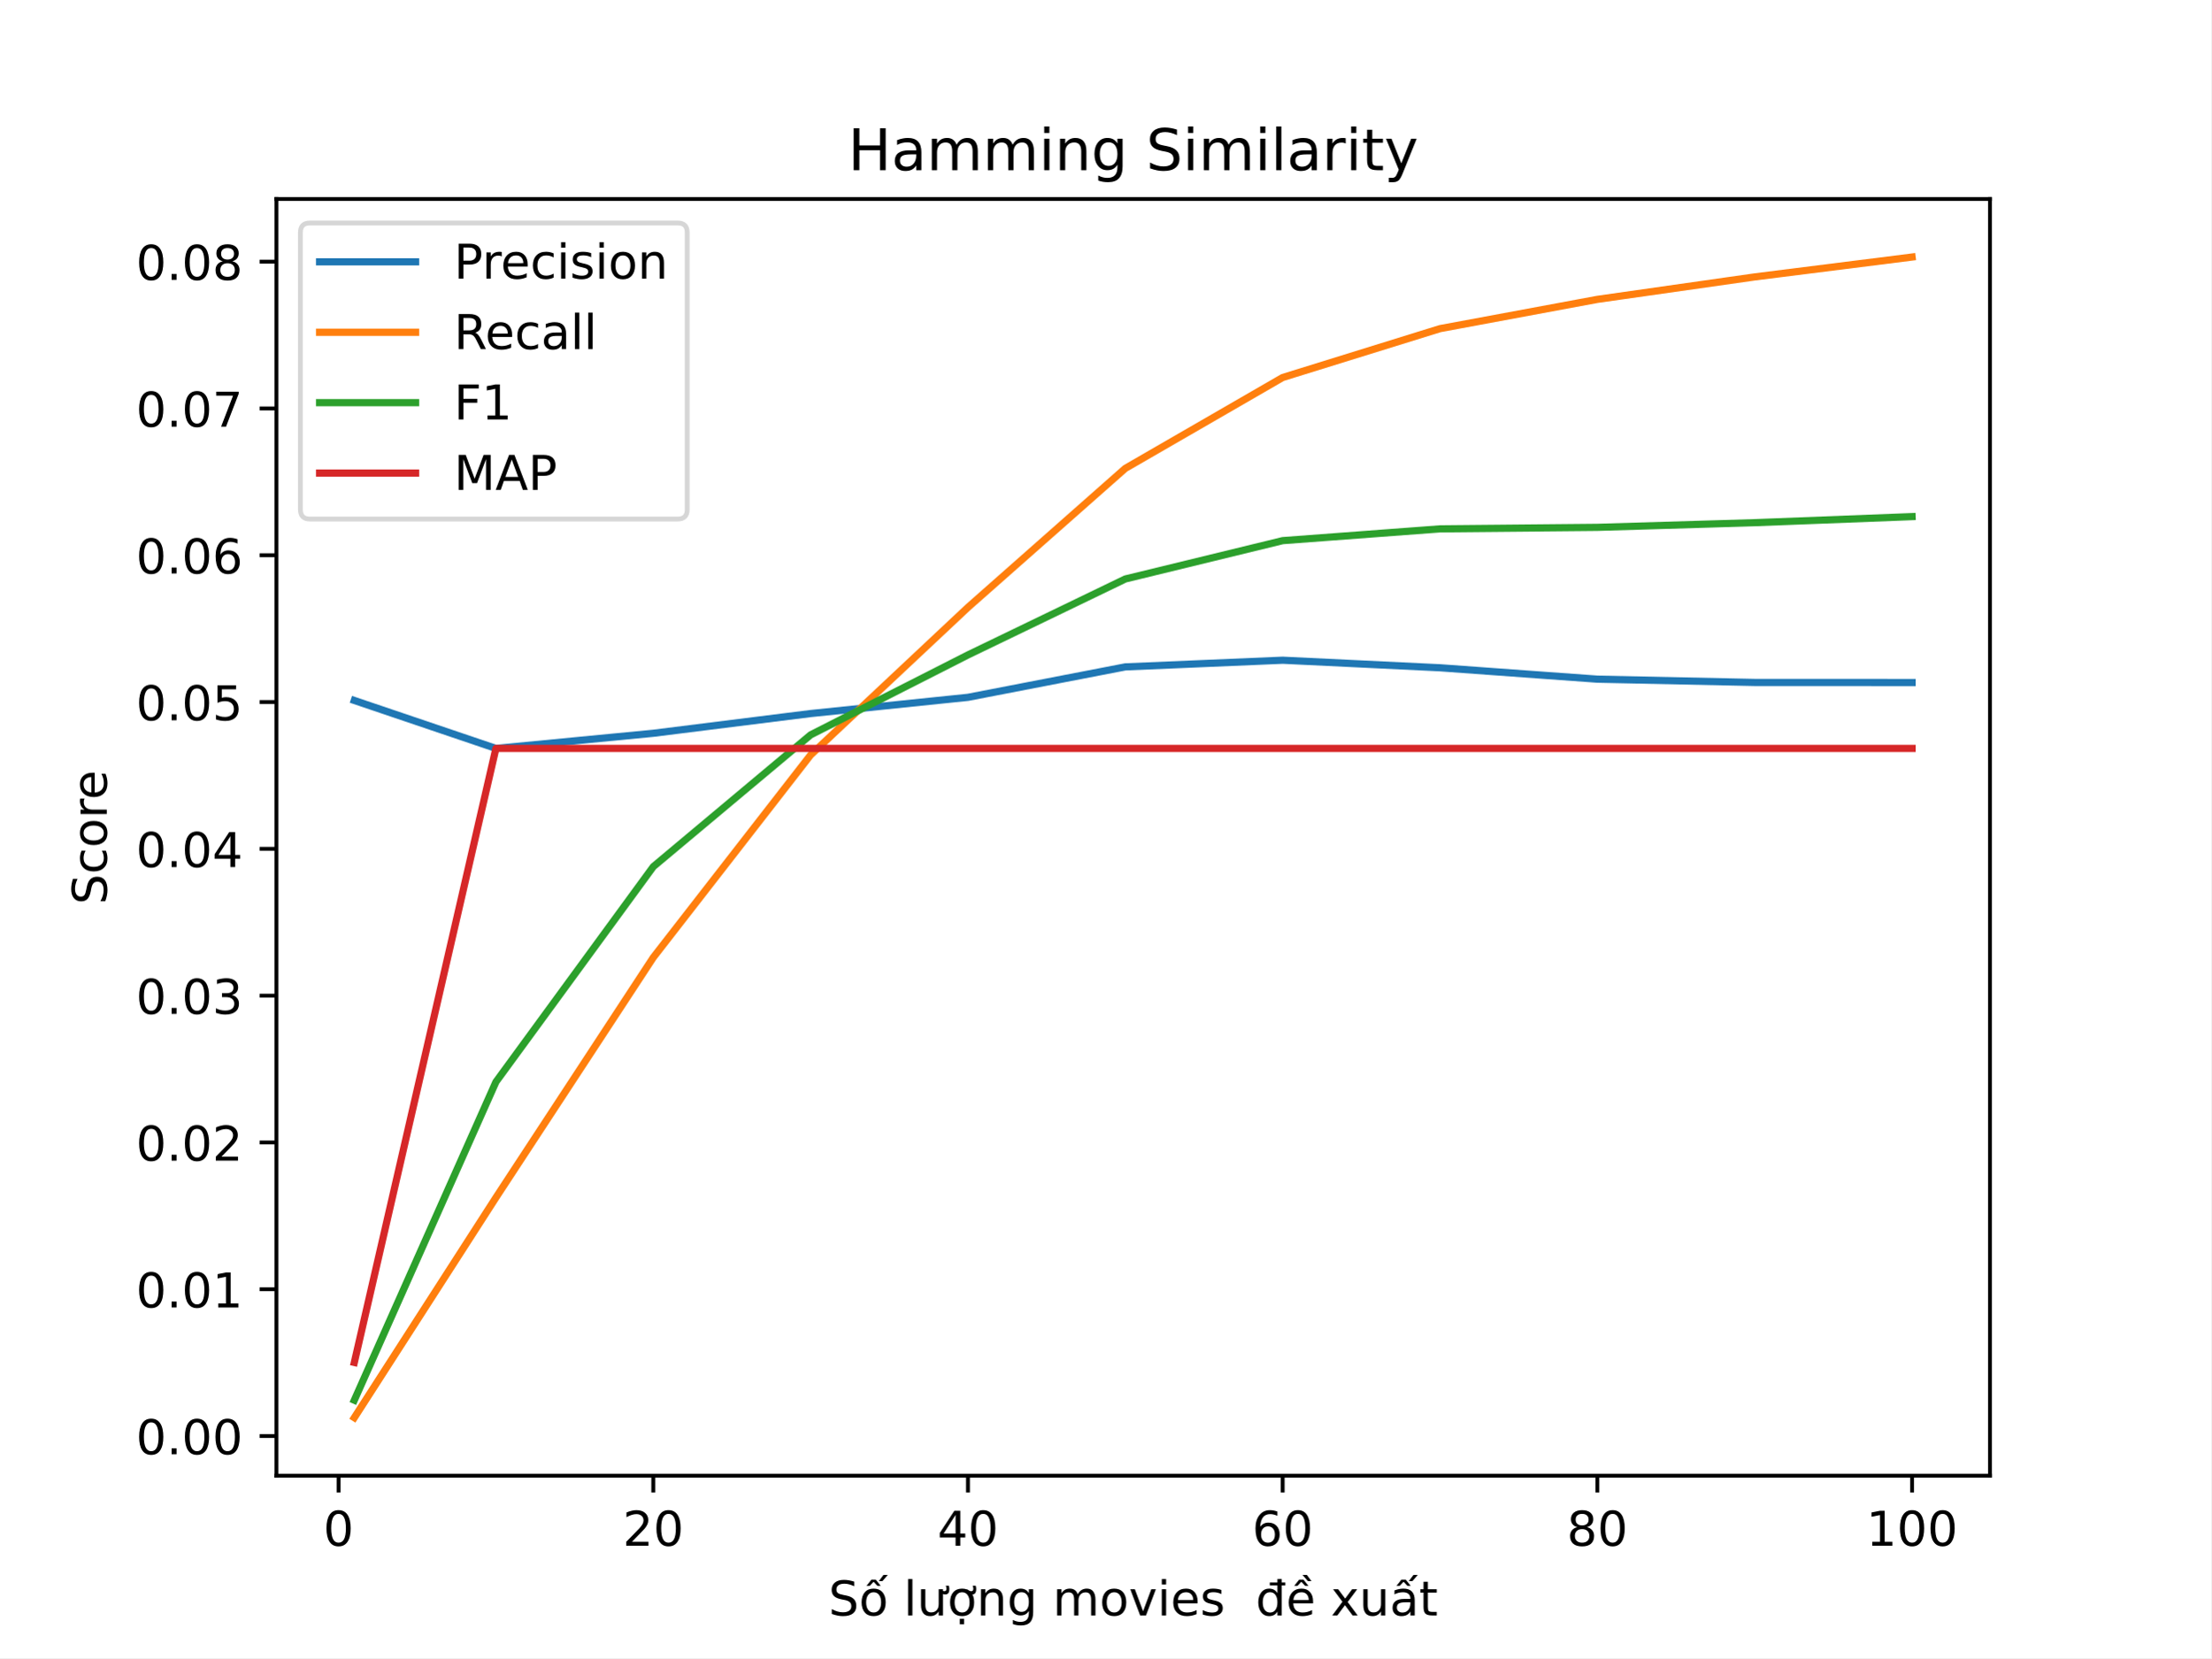
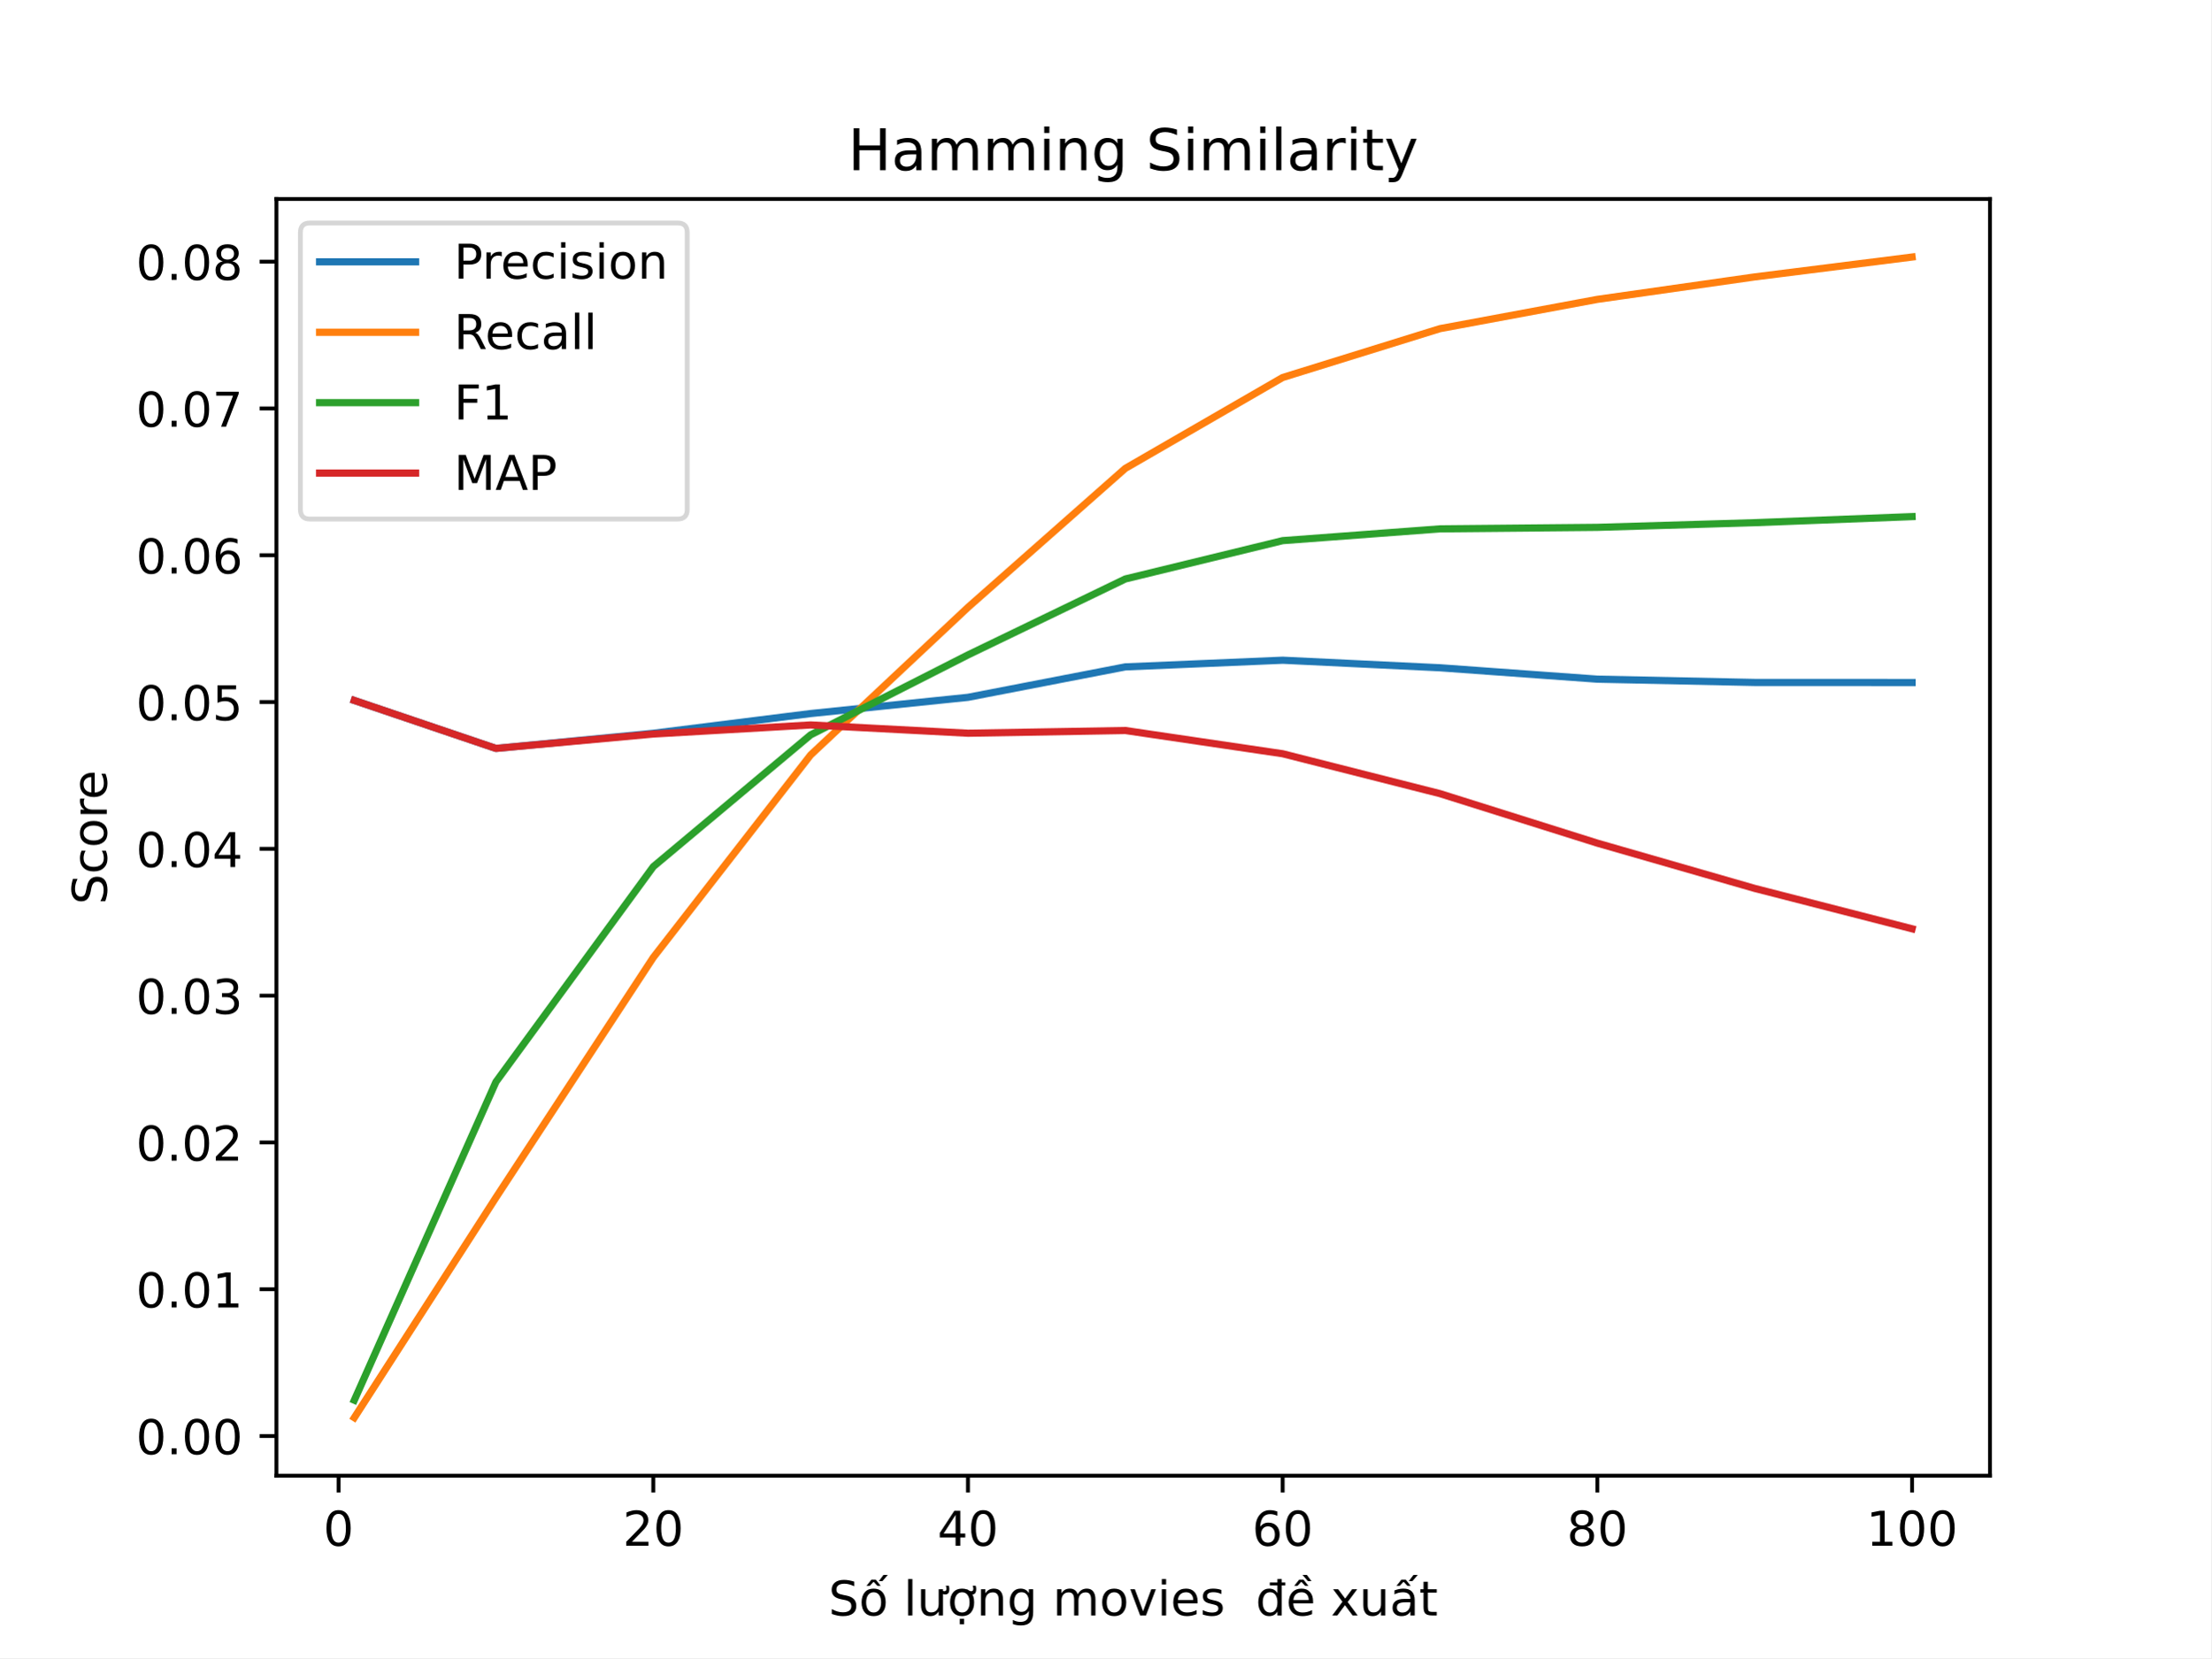
<svg xmlns="http://www.w3.org/2000/svg" xmlns:xlink="http://www.w3.org/1999/xlink" width="460.8pt" height="345.6pt" viewBox="0 0 460.8 345.6" version="1.1">
  <defs>
    <style type="text/css">*{stroke-linejoin: round; stroke-linecap: butt}</style>
  </defs>
  <g id="figure_1">
    <g id="patch_1">
      <path d="M 0 345.6  L 460.8 345.6  L 460.8 0  L 0 0  z " style="fill: #ffffff" />
    </g>
    <g id="axes_1">
      <g id="patch_2">
        <path d="M 57.6 307.584  L 414.72 307.584  L 414.72 41.472  L 57.6 41.472  z " style="fill: #ffffff" />
      </g>
      <g id="matplotlib.axis_1">
        <g id="xtick_1">
          <g id="line2d_1">
            <defs>
-               <path id="m5a76a2bab0" d="M 0 0  L 0 3.5  " style="stroke: #000000; stroke-width: 0.8" />
-             </defs>
-             <g>
-               <use xlink:href="#m5a76a2bab0" x="70.553" y="307.584" style="stroke: #000000; stroke-width: 0.8" />
+               <path id="m8fa1c6efed" d="M 0 0  L 0 3.5  " style="stroke: #000000; stroke-width: 0.8" />
+             </defs>
+             <g>
+               <use xlink:href="#m8fa1c6efed" x="70.553" y="307.584" style="stroke: #000000; stroke-width: 0.8" />
            </g>
          </g>
          <g id="text_1">
            <g transform="translate(67.37214 322.1824) scale(0.1 -0.1)">
              <defs>
                <path id="DejaVuSans-30" d="M 2034 4250  Q 1547 4250 1301 3770  Q 1056 3291 1056 2328  Q 1056 1369 1301 889  Q 1547 409 2034 409  Q 2525 409 2770 889  Q 3016 1369 3016 2328  Q 3016 3291 2770 3770  Q 2525 4250 2034 4250  z M 2034 4750  Q 2819 4750 3233 4129  Q 3647 3509 3647 2328  Q 3647 1150 3233 529  Q 2819 -91 2034 -91  Q 1250 -91 836 529  Q 422 1150 422 2328  Q 422 3509 836 4129  Q 1250 4750 2034 4750  z " transform="scale(0.015625)" />
              </defs>
              <use xlink:href="#DejaVuSans-30" />
            </g>
          </g>
        </g>
        <g id="xtick_2">
          <g id="line2d_2">
            <g>
-               <use xlink:href="#m5a76a2bab0" x="136.14" y="307.584" style="stroke: #000000; stroke-width: 0.8" />
+               <use xlink:href="#m8fa1c6efed" x="136.14" y="307.584" style="stroke: #000000; stroke-width: 0.8" />
            </g>
          </g>
          <g id="text_2">
            <g transform="translate(129.7777 322.1824) scale(0.1 -0.1)">
              <defs>
                <path id="DejaVuSans-32" d="M 1228 531  L 3431 531  L 3431 0  L 469 0  L 469 531  Q 828 903 1448 1529  Q 2069 2156 2228 2338  Q 2531 2678 2651 2914  Q 2772 3150 2772 3378  Q 2772 3750 2511 3984  Q 2250 4219 1831 4219  Q 1534 4219 1204 4116  Q 875 4013 500 3803  L 500 4441  Q 881 4594 1212 4672  Q 1544 4750 1819 4750  Q 2544 4750 2975 4387  Q 3406 4025 3406 3419  Q 3406 3131 3298 2873  Q 3191 2616 2906 2266  Q 2828 2175 2409 1742  Q 1991 1309 1228 531  z " transform="scale(0.015625)" />
              </defs>
              <use xlink:href="#DejaVuSans-32" />
              <use xlink:href="#DejaVuSans-30" x="63.623" />
            </g>
          </g>
        </g>
        <g id="xtick_3">
          <g id="line2d_3">
            <g>
-               <use xlink:href="#m5a76a2bab0" x="201.727" y="307.584" style="stroke: #000000; stroke-width: 0.8" />
+               <use xlink:href="#m8fa1c6efed" x="201.727" y="307.584" style="stroke: #000000; stroke-width: 0.8" />
            </g>
          </g>
          <g id="text_3">
            <g transform="translate(195.3644 322.1824) scale(0.1 -0.1)">
              <defs>
                <path id="DejaVuSans-34" d="M 2419 4116  L 825 1625  L 2419 1625  L 2419 4116  z M 2253 4666  L 3047 4666  L 3047 1625  L 3713 1625  L 3713 1100  L 3047 1100  L 3047 0  L 2419 0  L 2419 1100  L 313 1100  L 313 1709  L 2253 4666  z " transform="scale(0.015625)" />
              </defs>
              <use xlink:href="#DejaVuSans-34" />
              <use xlink:href="#DejaVuSans-30" x="63.623" />
            </g>
          </g>
        </g>
        <g id="xtick_4">
          <g id="line2d_4">
            <g>
-               <use xlink:href="#m5a76a2bab0" x="267.314" y="307.584" style="stroke: #000000; stroke-width: 0.8" />
+               <use xlink:href="#m8fa1c6efed" x="267.314" y="307.584" style="stroke: #000000; stroke-width: 0.8" />
            </g>
          </g>
          <g id="text_4">
            <g transform="translate(260.9512 322.1824) scale(0.1 -0.1)">
              <defs>
                <path id="DejaVuSans-36" d="M 2113 2584  Q 1688 2584 1439 2293  Q 1191 2003 1191 1497  Q 1191 994 1439 701  Q 1688 409 2113 409  Q 2538 409 2786 701  Q 3034 994 3034 1497  Q 3034 2003 2786 2293  Q 2538 2584 2113 2584  z M 3366 4563  L 3366 3988  Q 3128 4100 2886 4159  Q 2644 4219 2406 4219  Q 1781 4219 1451 3797  Q 1122 3375 1075 2522  Q 1259 2794 1537 2939  Q 1816 3084 2150 3084  Q 2853 3084 3261 2657  Q 3669 2231 3669 1497  Q 3669 778 3244 343  Q 2819 -91 2113 -91  Q 1303 -91 875 529  Q 447 1150 447 2328  Q 447 3434 972 4092  Q 1497 4750 2381 4750  Q 2619 4750 2861 4703  Q 3103 4656 3366 4563  z " transform="scale(0.015625)" />
              </defs>
              <use xlink:href="#DejaVuSans-36" />
              <use xlink:href="#DejaVuSans-30" x="63.623" />
            </g>
          </g>
        </g>
        <g id="xtick_5">
          <g id="line2d_5">
            <g>
-               <use xlink:href="#m5a76a2bab0" x="332.9" y="307.584" style="stroke: #000000; stroke-width: 0.8" />
+               <use xlink:href="#m8fa1c6efed" x="332.9" y="307.584" style="stroke: #000000; stroke-width: 0.8" />
            </g>
          </g>
          <g id="text_5">
            <g transform="translate(326.538 322.1824) scale(0.1 -0.1)">
              <defs>
                <path id="DejaVuSans-38" d="M 2034 2216  Q 1584 2216 1326 1975  Q 1069 1734 1069 1313  Q 1069 891 1326 650  Q 1584 409 2034 409  Q 2484 409 2743 651  Q 3003 894 3003 1313  Q 3003 1734 2745 1975  Q 2488 2216 2034 2216  z M 1403 2484  Q 997 2584 770 2862  Q 544 3141 544 3541  Q 544 4100 942 4425  Q 1341 4750 2034 4750  Q 2731 4750 3128 4425  Q 3525 4100 3525 3541  Q 3525 3141 3298 2862  Q 3072 2584 2669 2484  Q 3125 2378 3379 2068  Q 3634 1759 3634 1313  Q 3634 634 3220 271  Q 2806 -91 2034 -91  Q 1263 -91 848 271  Q 434 634 434 1313  Q 434 1759 690 2068  Q 947 2378 1403 2484  z M 1172 3481  Q 1172 3119 1398 2916  Q 1625 2713 2034 2713  Q 2441 2713 2670 2916  Q 2900 3119 2900 3481  Q 2900 3844 2670 4047  Q 2441 4250 2034 4250  Q 1625 4250 1398 4047  Q 1172 3844 1172 3481  z " transform="scale(0.015625)" />
              </defs>
              <use xlink:href="#DejaVuSans-38" />
              <use xlink:href="#DejaVuSans-30" x="63.623" />
            </g>
          </g>
        </g>
        <g id="xtick_6">
          <g id="line2d_6">
            <g>
-               <use xlink:href="#m5a76a2bab0" x="398.487" y="307.584" style="stroke: #000000; stroke-width: 0.8" />
+               <use xlink:href="#m8fa1c6efed" x="398.487" y="307.584" style="stroke: #000000; stroke-width: 0.8" />
            </g>
          </g>
          <g id="text_6">
            <g transform="translate(388.9435 322.1824) scale(0.1 -0.1)">
              <defs>
                <path id="DejaVuSans-31" d="M 794 531  L 1825 531  L 1825 4091  L 703 3866  L 703 4441  L 1819 4666  L 2450 4666  L 2450 531  L 3481 531  L 3481 0  L 794 0  L 794 531  z " transform="scale(0.015625)" />
              </defs>
              <use xlink:href="#DejaVuSans-31" />
              <use xlink:href="#DejaVuSans-30" x="63.623" />
              <use xlink:href="#DejaVuSans-30" x="127.246" />
            </g>
          </g>
        </g>
        <g id="text_7">
          <g transform="translate(172.6584 336.7137) scale(0.1 -0.1)">
            <defs>
              <path id="DejaVuSans-53" d="M 3425 4513  L 3425 3897  Q 3066 4069 2747 4153  Q 2428 4238 2131 4238  Q 1616 4238 1336 4038  Q 1056 3838 1056 3469  Q 1056 3159 1242 3001  Q 1428 2844 1947 2747  L 2328 2669  Q 3034 2534 3370 2195  Q 3706 1856 3706 1288  Q 3706 609 3251 259  Q 2797 -91 1919 -91  Q 1588 -91 1214 -16  Q 841 59 441 206  L 441 856  Q 825 641 1194 531  Q 1563 422 1919 422  Q 2459 422 2753 634  Q 3047 847 3047 1241  Q 3047 1584 2836 1778  Q 2625 1972 2144 2069  L 1759 2144  Q 1053 2284 737 2584  Q 422 2884 422 3419  Q 422 4038 858 4394  Q 1294 4750 2059 4750  Q 2388 4750 2728 4690  Q 3069 4631 3425 4513  z " transform="scale(0.015625)" />
              <path id="DejaVuSans-1ed1" d="M 1658 4775  L 2246 4775  L 2905 3944  L 2471 3944  L 1952 4500  L 1433 3944  L 999 3944  L 1658 4775  z M 3268 5409  L 3846 5409  L 3134 4584  L 2655 4584  L 3268 5409  z M 1959 3097  Q 1497 3097 1228 2736  Q 959 2375 959 1747  Q 959 1119 1226 758  Q 1494 397 1959 397  Q 2419 397 2687 759  Q 2956 1122 2956 1747  Q 2956 2369 2687 2733  Q 2419 3097 1959 3097  z M 1959 3584  Q 2709 3584 3137 3096  Q 3566 2609 3566 1747  Q 3566 888 3137 398  Q 2709 -91 1959 -91  Q 1206 -91 779 398  Q 353 888 353 1747  Q 353 2609 779 3096  Q 1206 3584 1959 3584  z " transform="scale(0.015625)" />
              <path id="DejaVuSans-20" transform="scale(0.015625)" />
              <path id="DejaVuSans-6c" d="M 603 4863  L 1178 4863  L 1178 0  L 603 0  L 603 4863  z " transform="scale(0.015625)" />
              <path id="DejaVuSans-1b0" d="M 3094 3136  L 3094 3508  Q 3285 3367 3422 3300  Q 3560 3233 3657 3233  Q 3800 3233 3872 3319  Q 3944 3405 3944 3573  Q 3944 3673 3920 3770  Q 3897 3867 3850 3964  L 4266 3964  Q 4297 3845 4312 3739  Q 4328 3633 4328 3539  Q 4328 3158 4192 2978  Q 4057 2798 3766 2798  Q 3616 2798 3452 2881  Q 3288 2964 3094 3136  z M 552 1381  L 552 3500  L 1127 3500  L 1127 1403  Q 1127 906 1320 657  Q 1514 409 1902 409  Q 2367 409 2637 706  Q 2908 1003 2908 1516  L 2908 3500  L 3483 3500  L 3483 0  L 2908 0  L 2908 538  Q 2699 219 2422 64  Q 2146 -91 1780 -91  Q 1177 -91 864 284  Q 552 659 552 1381  z M 1999 3584  L 1999 3584  z " transform="scale(0.015625)" />
              <path id="DejaVuSans-1ee3" d="M 2622 3136  L 2622 3508  Q 2813 3367 2950 3300  Q 3088 3233 3185 3233  Q 3328 3233 3400 3319  Q 3472 3405 3472 3573  Q 3472 3673 3448 3770  Q 3425 3867 3378 3964  L 3794 3964  Q 3825 3845 3840 3739  Q 3856 3633 3856 3539  Q 3856 3158 3720 2978  Q 3585 2798 3294 2798  Q 3144 2798 2980 2881  Q 2816 2964 2622 3136  z M 1975 3097  Q 1513 3097 1244 2736  Q 975 2375 975 1747  Q 975 1119 1242 758  Q 1510 397 1975 397  Q 2435 397 2703 759  Q 2972 1122 2972 1747  Q 2972 2369 2703 2733  Q 2435 3097 1975 3097  z M 1975 3584  Q 2725 3584 3153 3096  Q 3582 2609 3582 1747  Q 3582 888 3153 398  Q 2725 -91 1975 -91  Q 1222 -91 795 398  Q 369 888 369 1747  Q 369 2609 795 3096  Q 1222 3584 1975 3584  z M 1666 -441  L 2241 -441  L 2241 -1172  L 1666 -1172  L 1666 -441  z " transform="scale(0.015625)" />
              <path id="DejaVuSans-6e" d="M 3513 2113  L 3513 0  L 2938 0  L 2938 2094  Q 2938 2591 2744 2837  Q 2550 3084 2163 3084  Q 1697 3084 1428 2787  Q 1159 2491 1159 1978  L 1159 0  L 581 0  L 581 3500  L 1159 3500  L 1159 2956  Q 1366 3272 1645 3428  Q 1925 3584 2291 3584  Q 2894 3584 3203 3211  Q 3513 2838 3513 2113  z " transform="scale(0.015625)" />
              <path id="DejaVuSans-67" d="M 2906 1791  Q 2906 2416 2648 2759  Q 2391 3103 1925 3103  Q 1463 3103 1205 2759  Q 947 2416 947 1791  Q 947 1169 1205 825  Q 1463 481 1925 481  Q 2391 481 2648 825  Q 2906 1169 2906 1791  z M 3481 434  Q 3481 -459 3084 -895  Q 2688 -1331 1869 -1331  Q 1566 -1331 1297 -1286  Q 1028 -1241 775 -1147  L 775 -588  Q 1028 -725 1275 -790  Q 1522 -856 1778 -856  Q 2344 -856 2625 -561  Q 2906 -266 2906 331  L 2906 616  Q 2728 306 2450 153  Q 2172 0 1784 0  Q 1141 0 747 490  Q 353 981 353 1791  Q 353 2603 747 3093  Q 1141 3584 1784 3584  Q 2172 3584 2450 3431  Q 2728 3278 2906 2969  L 2906 3500  L 3481 3500  L 3481 434  z " transform="scale(0.015625)" />
              <path id="DejaVuSans-6d" d="M 3328 2828  Q 3544 3216 3844 3400  Q 4144 3584 4550 3584  Q 5097 3584 5394 3201  Q 5691 2819 5691 2113  L 5691 0  L 5113 0  L 5113 2094  Q 5113 2597 4934 2840  Q 4756 3084 4391 3084  Q 3944 3084 3684 2787  Q 3425 2491 3425 1978  L 3425 0  L 2847 0  L 2847 2094  Q 2847 2600 2669 2842  Q 2491 3084 2119 3084  Q 1678 3084 1418 2786  Q 1159 2488 1159 1978  L 1159 0  L 581 0  L 581 3500  L 1159 3500  L 1159 2956  Q 1356 3278 1631 3431  Q 1906 3584 2284 3584  Q 2666 3584 2933 3390  Q 3200 3197 3328 2828  z " transform="scale(0.015625)" />
              <path id="DejaVuSans-6f" d="M 1959 3097  Q 1497 3097 1228 2736  Q 959 2375 959 1747  Q 959 1119 1226 758  Q 1494 397 1959 397  Q 2419 397 2687 759  Q 2956 1122 2956 1747  Q 2956 2369 2687 2733  Q 2419 3097 1959 3097  z M 1959 3584  Q 2709 3584 3137 3096  Q 3566 2609 3566 1747  Q 3566 888 3137 398  Q 2709 -91 1959 -91  Q 1206 -91 779 398  Q 353 888 353 1747  Q 353 2609 779 3096  Q 1206 3584 1959 3584  z " transform="scale(0.015625)" />
              <path id="DejaVuSans-76" d="M 191 3500  L 800 3500  L 1894 563  L 2988 3500  L 3597 3500  L 2284 0  L 1503 0  L 191 3500  z " transform="scale(0.015625)" />
              <path id="DejaVuSans-69" d="M 603 3500  L 1178 3500  L 1178 0  L 603 0  L 603 3500  z M 603 4863  L 1178 4863  L 1178 4134  L 603 4134  L 603 4863  z " transform="scale(0.015625)" />
              <path id="DejaVuSans-65" d="M 3597 1894  L 3597 1613  L 953 1613  Q 991 1019 1311 708  Q 1631 397 2203 397  Q 2534 397 2845 478  Q 3156 559 3463 722  L 3463 178  Q 3153 47 2828 -22  Q 2503 -91 2169 -91  Q 1331 -91 842 396  Q 353 884 353 1716  Q 353 2575 817 3079  Q 1281 3584 2069 3584  Q 2775 3584 3186 3129  Q 3597 2675 3597 1894  z M 3022 2063  Q 3016 2534 2758 2815  Q 2500 3097 2075 3097  Q 1594 3097 1305 2825  Q 1016 2553 972 2059  L 3022 2063  z " transform="scale(0.015625)" />
              <path id="DejaVuSans-73" d="M 2834 3397  L 2834 2853  Q 2591 2978 2328 3040  Q 2066 3103 1784 3103  Q 1356 3103 1142 2972  Q 928 2841 928 2578  Q 928 2378 1081 2264  Q 1234 2150 1697 2047  L 1894 2003  Q 2506 1872 2764 1633  Q 3022 1394 3022 966  Q 3022 478 2636 193  Q 2250 -91 1575 -91  Q 1294 -91 989 -36  Q 684 19 347 128  L 347 722  Q 666 556 975 473  Q 1284 391 1588 391  Q 1994 391 2212 530  Q 2431 669 2431 922  Q 2431 1156 2273 1281  Q 2116 1406 1581 1522  L 1381 1569  Q 847 1681 609 1914  Q 372 2147 372 2553  Q 372 3047 722 3315  Q 1072 3584 1716 3584  Q 2034 3584 2315 3537  Q 2597 3491 2834 3397  z " transform="scale(0.015625)" />
              <path id="DejaVuSans-111" d="M 2906 2969  L 2906 4013  L 1888 4013  L 1888 4403  L 2906 4403  L 2906 4863  L 3481 4863  L 3481 4403  L 3963 4403  L 3963 4013  L 3481 4013  L 3481 0  L 2906 0  L 2906 525  Q 2725 213 2448 61  Q 2172 -91 1784 -91  Q 1150 -91 751 415  Q 353 922 353 1747  Q 353 2572 751 3078  Q 1150 3584 1784 3584  Q 2172 3584 2448 3432  Q 2725 3281 2906 2969  z M 947 1747  Q 947 1113 1208 752  Q 1469 391 1925 391  Q 2381 391 2643 752  Q 2906 1113 2906 1747  Q 2906 2381 2643 2742  Q 2381 3103 1925 3103  Q 1469 3103 1208 2742  Q 947 2381 947 1747  z " transform="scale(0.015625)" />
              <path id="DejaVuSans-1ec1" d="M 2774 5409  L 3386 4584  L 2908 4584  L 2190 5409  L 2774 5409  z M 1738 4775  L 2326 4775  L 2985 3944  L 2551 3944  L 2032 4500  L 1513 3944  L 1079 3944  L 1738 4775  z M 3597 1894  L 3597 1613  L 953 1613  Q 991 1019 1311 708  Q 1631 397 2203 397  Q 2534 397 2845 478  Q 3156 559 3463 722  L 3463 178  Q 3153 47 2828 -22  Q 2503 -91 2169 -91  Q 1331 -91 842 396  Q 353 884 353 1716  Q 353 2575 817 3079  Q 1281 3584 2069 3584  Q 2775 3584 3186 3129  Q 3597 2675 3597 1894  z M 3022 2063  Q 3016 2534 2758 2815  Q 2500 3097 2075 3097  Q 1594 3097 1305 2825  Q 1016 2553 972 2059  L 3022 2063  z " transform="scale(0.015625)" />
              <path id="DejaVuSans-78" d="M 3513 3500  L 2247 1797  L 3578 0  L 2900 0  L 1881 1375  L 863 0  L 184 0  L 1544 1831  L 300 3500  L 978 3500  L 1906 2253  L 2834 3500  L 3513 3500  z " transform="scale(0.015625)" />
              <path id="DejaVuSans-75" d="M 544 1381  L 544 3500  L 1119 3500  L 1119 1403  Q 1119 906 1312 657  Q 1506 409 1894 409  Q 2359 409 2629 706  Q 2900 1003 2900 1516  L 2900 3500  L 3475 3500  L 3475 0  L 2900 0  L 2900 538  Q 2691 219 2414 64  Q 2138 -91 1772 -91  Q 1169 -91 856 284  Q 544 659 544 1381  z M 1991 3584  L 1991 3584  z " transform="scale(0.015625)" />
              <path id="DejaVuSans-1ea5" d="M 1562 4775  L 2150 4775  L 2809 3944  L 2375 3944  L 1856 4500  L 1337 3944  L 903 3944  L 1562 4775  z M 3172 5409  L 3750 5409  L 3038 4584  L 2559 4584  L 3172 5409  z M 2194 1759  Q 1497 1759 1228 1600  Q 959 1441 959 1056  Q 959 750 1161 570  Q 1363 391 1709 391  Q 2188 391 2477 730  Q 2766 1069 2766 1631  L 2766 1759  L 2194 1759  z M 3341 1997  L 3341 0  L 2766 0  L 2766 531  Q 2569 213 2275 61  Q 1981 -91 1556 -91  Q 1019 -91 701 211  Q 384 513 384 1019  Q 384 1609 779 1909  Q 1175 2209 1959 2209  L 2766 2209  L 2766 2266  Q 2766 2663 2505 2880  Q 2244 3097 1772 3097  Q 1472 3097 1187 3025  Q 903 2953 641 2809  L 641 3341  Q 956 3463 1253 3523  Q 1550 3584 1831 3584  Q 2591 3584 2966 3190  Q 3341 2797 3341 1997  z " transform="scale(0.015625)" />
              <path id="DejaVuSans-74" d="M 1172 4494  L 1172 3500  L 2356 3500  L 2356 3053  L 1172 3053  L 1172 1153  Q 1172 725 1289 603  Q 1406 481 1766 481  L 2356 481  L 2356 0  L 1766 0  Q 1100 0 847 248  Q 594 497 594 1153  L 594 3053  L 172 3053  L 172 3500  L 594 3500  L 594 4494  L 1172 4494  z " transform="scale(0.015625)" />
            </defs>
            <use xlink:href="#DejaVuSans-53" />
            <use xlink:href="#DejaVuSans-1ed1" x="63.477" />
            <use xlink:href="#DejaVuSans-20" x="124.658" />
            <use xlink:href="#DejaVuSans-6c" x="156.445" />
            <use xlink:href="#DejaVuSans-1b0" x="184.229" />
            <use xlink:href="#DejaVuSans-1ee3" x="247.607" />
            <use xlink:href="#DejaVuSans-6e" x="308.789" />
            <use xlink:href="#DejaVuSans-67" x="372.168" />
            <use xlink:href="#DejaVuSans-20" x="435.645" />
            <use xlink:href="#DejaVuSans-6d" x="467.432" />
            <use xlink:href="#DejaVuSans-6f" x="564.844" />
            <use xlink:href="#DejaVuSans-76" x="626.025" />
            <use xlink:href="#DejaVuSans-69" x="685.205" />
            <use xlink:href="#DejaVuSans-65" x="712.988" />
            <use xlink:href="#DejaVuSans-73" x="774.512" />
            <use xlink:href="#DejaVuSans-20" x="826.611" />
            <use xlink:href="#DejaVuSans-20" x="858.398" />
            <use xlink:href="#DejaVuSans-111" x="890.186" />
            <use xlink:href="#DejaVuSans-1ec1" x="953.662" />
            <use xlink:href="#DejaVuSans-20" x="1015.186" />
            <use xlink:href="#DejaVuSans-78" x="1046.973" />
            <use xlink:href="#DejaVuSans-75" x="1106.152" />
            <use xlink:href="#DejaVuSans-1ea5" x="1169.531" />
            <use xlink:href="#DejaVuSans-74" x="1230.811" />
          </g>
        </g>
      </g>
      <g id="matplotlib.axis_2">
        <g id="ytick_1">
          <g id="line2d_7">
            <defs>
-               <path id="m658c79a0d0" d="M 0 0  L -3.5 0  " style="stroke: #000000; stroke-width: 0.8" />
-             </defs>
-             <g>
-               <use xlink:href="#m658c79a0d0" x="57.6" y="299.316" style="stroke: #000000; stroke-width: 0.8" />
+               <path id="ma8623d04f9" d="M 0 0  L -3.5 0  " style="stroke: #000000; stroke-width: 0.8" />
+             </defs>
+             <g>
+               <use xlink:href="#ma8623d04f9" x="57.6" y="299.316" style="stroke: #000000; stroke-width: 0.8" />
            </g>
          </g>
          <g id="text_8">
            <g transform="translate(28.33438 303.1152) scale(0.1 -0.1)">
              <defs>
                <path id="DejaVuSans-2e" d="M 684 794  L 1344 794  L 1344 0  L 684 0  L 684 794  z " transform="scale(0.015625)" />
              </defs>
              <use xlink:href="#DejaVuSans-30" />
              <use xlink:href="#DejaVuSans-2e" x="63.623" />
              <use xlink:href="#DejaVuSans-30" x="95.41" />
              <use xlink:href="#DejaVuSans-30" x="159.033" />
            </g>
          </g>
        </g>
        <g id="ytick_2">
          <g id="line2d_8">
            <g>
-               <use xlink:href="#m658c79a0d0" x="57.6" y="268.718" style="stroke: #000000; stroke-width: 0.8" />
+               <use xlink:href="#ma8623d04f9" x="57.6" y="268.718" style="stroke: #000000; stroke-width: 0.8" />
            </g>
          </g>
          <g id="text_9">
            <g transform="translate(28.33438 272.5171) scale(0.1 -0.1)">
              <use xlink:href="#DejaVuSans-30" />
              <use xlink:href="#DejaVuSans-2e" x="63.623" />
              <use xlink:href="#DejaVuSans-30" x="95.41" />
              <use xlink:href="#DejaVuSans-31" x="159.033" />
            </g>
          </g>
        </g>
        <g id="ytick_3">
          <g id="line2d_9">
            <g>
-               <use xlink:href="#m658c79a0d0" x="57.6" y="238.12" style="stroke: #000000; stroke-width: 0.8" />
+               <use xlink:href="#ma8623d04f9" x="57.6" y="238.12" style="stroke: #000000; stroke-width: 0.8" />
            </g>
          </g>
          <g id="text_10">
            <g transform="translate(28.33438 241.919) scale(0.1 -0.1)">
              <use xlink:href="#DejaVuSans-30" />
              <use xlink:href="#DejaVuSans-2e" x="63.623" />
              <use xlink:href="#DejaVuSans-30" x="95.41" />
              <use xlink:href="#DejaVuSans-32" x="159.033" />
            </g>
          </g>
        </g>
        <g id="ytick_4">
          <g id="line2d_10">
            <g>
-               <use xlink:href="#m658c79a0d0" x="57.6" y="207.522" style="stroke: #000000; stroke-width: 0.8" />
+               <use xlink:href="#ma8623d04f9" x="57.6" y="207.522" style="stroke: #000000; stroke-width: 0.8" />
            </g>
          </g>
          <g id="text_11">
            <g transform="translate(28.33438 211.3208) scale(0.1 -0.1)">
              <defs>
                <path id="DejaVuSans-33" d="M 2597 2516  Q 3050 2419 3304 2112  Q 3559 1806 3559 1356  Q 3559 666 3084 287  Q 2609 -91 1734 -91  Q 1441 -91 1130 -33  Q 819 25 488 141  L 488 750  Q 750 597 1062 519  Q 1375 441 1716 441  Q 2309 441 2620 675  Q 2931 909 2931 1356  Q 2931 1769 2642 2001  Q 2353 2234 1838 2234  L 1294 2234  L 1294 2753  L 1863 2753  Q 2328 2753 2575 2939  Q 2822 3125 2822 3475  Q 2822 3834 2567 4026  Q 2313 4219 1838 4219  Q 1578 4219 1281 4162  Q 984 4106 628 3988  L 628 4550  Q 988 4650 1302 4700  Q 1616 4750 1894 4750  Q 2613 4750 3031 4423  Q 3450 4097 3450 3541  Q 3450 3153 3228 2886  Q 3006 2619 2597 2516  z " transform="scale(0.015625)" />
              </defs>
              <use xlink:href="#DejaVuSans-30" />
              <use xlink:href="#DejaVuSans-2e" x="63.623" />
              <use xlink:href="#DejaVuSans-30" x="95.41" />
              <use xlink:href="#DejaVuSans-33" x="159.033" />
            </g>
          </g>
        </g>
        <g id="ytick_5">
          <g id="line2d_11">
            <g>
-               <use xlink:href="#m658c79a0d0" x="57.6" y="176.923" style="stroke: #000000; stroke-width: 0.8" />
+               <use xlink:href="#ma8623d04f9" x="57.6" y="176.923" style="stroke: #000000; stroke-width: 0.8" />
            </g>
          </g>
          <g id="text_12">
            <g transform="translate(28.33438 180.7227) scale(0.1 -0.1)">
              <use xlink:href="#DejaVuSans-30" />
              <use xlink:href="#DejaVuSans-2e" x="63.623" />
              <use xlink:href="#DejaVuSans-30" x="95.41" />
              <use xlink:href="#DejaVuSans-34" x="159.033" />
            </g>
          </g>
        </g>
        <g id="ytick_6">
          <g id="line2d_12">
            <g>
-               <use xlink:href="#m658c79a0d0" x="57.6" y="146.325" style="stroke: #000000; stroke-width: 0.8" />
+               <use xlink:href="#ma8623d04f9" x="57.6" y="146.325" style="stroke: #000000; stroke-width: 0.8" />
            </g>
          </g>
          <g id="text_13">
            <g transform="translate(28.33438 150.1246) scale(0.1 -0.1)">
              <defs>
                <path id="DejaVuSans-35" d="M 691 4666  L 3169 4666  L 3169 4134  L 1269 4134  L 1269 2991  Q 1406 3038 1543 3061  Q 1681 3084 1819 3084  Q 2600 3084 3056 2656  Q 3513 2228 3513 1497  Q 3513 744 3044 326  Q 2575 -91 1722 -91  Q 1428 -91 1123 -41  Q 819 9 494 109  L 494 744  Q 775 591 1075 516  Q 1375 441 1709 441  Q 2250 441 2565 725  Q 2881 1009 2881 1497  Q 2881 1984 2565 2268  Q 2250 2553 1709 2553  Q 1456 2553 1204 2497  Q 953 2441 691 2322  L 691 4666  z " transform="scale(0.015625)" />
              </defs>
              <use xlink:href="#DejaVuSans-30" />
              <use xlink:href="#DejaVuSans-2e" x="63.623" />
              <use xlink:href="#DejaVuSans-30" x="95.41" />
              <use xlink:href="#DejaVuSans-35" x="159.033" />
            </g>
          </g>
        </g>
        <g id="ytick_7">
          <g id="line2d_13">
            <g>
-               <use xlink:href="#m658c79a0d0" x="57.6" y="115.727" style="stroke: #000000; stroke-width: 0.8" />
+               <use xlink:href="#ma8623d04f9" x="57.6" y="115.727" style="stroke: #000000; stroke-width: 0.8" />
            </g>
          </g>
          <g id="text_14">
            <g transform="translate(28.33438 119.5264) scale(0.1 -0.1)">
              <use xlink:href="#DejaVuSans-30" />
              <use xlink:href="#DejaVuSans-2e" x="63.623" />
              <use xlink:href="#DejaVuSans-30" x="95.41" />
              <use xlink:href="#DejaVuSans-36" x="159.033" />
            </g>
          </g>
        </g>
        <g id="ytick_8">
          <g id="line2d_14">
            <g>
-               <use xlink:href="#m658c79a0d0" x="57.6" y="85.129" style="stroke: #000000; stroke-width: 0.8" />
+               <use xlink:href="#ma8623d04f9" x="57.6" y="85.129" style="stroke: #000000; stroke-width: 0.8" />
            </g>
          </g>
          <g id="text_15">
            <g transform="translate(28.33438 88.9283) scale(0.1 -0.1)">
              <defs>
                <path id="DejaVuSans-37" d="M 525 4666  L 3525 4666  L 3525 4397  L 1831 0  L 1172 0  L 2766 4134  L 525 4134  L 525 4666  z " transform="scale(0.015625)" />
              </defs>
              <use xlink:href="#DejaVuSans-30" />
              <use xlink:href="#DejaVuSans-2e" x="63.623" />
              <use xlink:href="#DejaVuSans-30" x="95.41" />
              <use xlink:href="#DejaVuSans-37" x="159.033" />
            </g>
          </g>
        </g>
        <g id="ytick_9">
          <g id="line2d_15">
            <g>
-               <use xlink:href="#m658c79a0d0" x="57.6" y="54.531" style="stroke: #000000; stroke-width: 0.8" />
+               <use xlink:href="#ma8623d04f9" x="57.6" y="54.531" style="stroke: #000000; stroke-width: 0.8" />
            </g>
          </g>
          <g id="text_16">
            <g transform="translate(28.33438 58.33017) scale(0.1 -0.1)">
              <use xlink:href="#DejaVuSans-30" />
              <use xlink:href="#DejaVuSans-2e" x="63.623" />
              <use xlink:href="#DejaVuSans-30" x="95.41" />
              <use xlink:href="#DejaVuSans-38" x="159.033" />
            </g>
          </g>
        </g>
        <g id="text_17">
          <g transform="translate(22.25469 188.5303) rotate(-90) scale(0.1 -0.1)">
            <defs>
              <path id="DejaVuSans-63" d="M 3122 3366  L 3122 2828  Q 2878 2963 2633 3030  Q 2388 3097 2138 3097  Q 1578 3097 1268 2742  Q 959 2388 959 1747  Q 959 1106 1268 751  Q 1578 397 2138 397  Q 2388 397 2633 464  Q 2878 531 3122 666  L 3122 134  Q 2881 22 2623 -34  Q 2366 -91 2075 -91  Q 1284 -91 818 406  Q 353 903 353 1747  Q 353 2603 823 3093  Q 1294 3584 2113 3584  Q 2378 3584 2631 3529  Q 2884 3475 3122 3366  z " transform="scale(0.015625)" />
              <path id="DejaVuSans-72" d="M 2631 2963  Q 2534 3019 2420 3045  Q 2306 3072 2169 3072  Q 1681 3072 1420 2755  Q 1159 2438 1159 1844  L 1159 0  L 581 0  L 581 3500  L 1159 3500  L 1159 2956  Q 1341 3275 1631 3429  Q 1922 3584 2338 3584  Q 2397 3584 2469 3576  Q 2541 3569 2628 3553  L 2631 2963  z " transform="scale(0.015625)" />
            </defs>
            <use xlink:href="#DejaVuSans-53" />
            <use xlink:href="#DejaVuSans-63" x="63.477" />
            <use xlink:href="#DejaVuSans-6f" x="118.457" />
            <use xlink:href="#DejaVuSans-72" x="179.639" />
            <use xlink:href="#DejaVuSans-65" x="218.502" />
          </g>
        </g>
      </g>
      <g id="line2d_16">
-         <path d="M 73.833 145.992  L 103.347 155.991  L 136.14 152.837  L 168.934 148.724  L 201.727 145.341  L 234.52 138.996  L 267.314 137.606  L 300.107 139.182  L 332.9 141.557  L 365.694 142.242  L 398.487 142.255  " clip-path="url(#pffe20cb393)" style="fill: none; stroke: #1f77b4; stroke-width: 1.5; stroke-linecap: square" />
+         <path d="M 73.833 145.992  L 103.347 155.991  L 136.14 152.837  L 168.934 148.724  L 201.727 145.341  L 234.52 138.996  L 267.314 137.606  L 300.107 139.182  L 332.9 141.557  L 365.694 142.242  L 398.487 142.255  " clip-path="url(#p7da38d395e)" style="fill: none; stroke: #1f77b4; stroke-width: 1.5; stroke-linecap: square" />
      </g>
      <g id="line2d_17">
-         <path d="M 73.833 295.488  L 103.347 249.613  L 136.14 199.57  L 168.934 157.358  L 201.727 126.588  L 234.52 97.619  L 267.314 78.678  L 300.107 68.492  L 332.9 62.39  L 365.694 57.711  L 398.487 53.568  " clip-path="url(#pffe20cb393)" style="fill: none; stroke: #ff7f0e; stroke-width: 1.5; stroke-linecap: square" />
+         <path d="M 73.833 295.488  L 103.347 249.613  L 136.14 199.57  L 168.934 157.358  L 201.727 126.588  L 234.52 97.619  L 267.314 78.678  L 300.107 68.492  L 332.9 62.39  L 365.694 57.711  L 398.487 53.568  " clip-path="url(#p7da38d395e)" style="fill: none; stroke: #ff7f0e; stroke-width: 1.5; stroke-linecap: square" />
      </g>
      <g id="line2d_18">
-         <path d="M 73.833 291.846  L 103.347 225.506  L 136.14 180.639  L 168.934 153.168  L 201.727 136.503  L 234.52 120.672  L 267.314 112.683  L 300.107 110.228  L 332.9 109.913  L 365.694 108.938  L 398.487 107.675  " clip-path="url(#pffe20cb393)" style="fill: none; stroke: #2ca02c; stroke-width: 1.5; stroke-linecap: square" />
+         <path d="M 73.833 291.846  L 103.347 225.506  L 136.14 180.639  L 168.934 153.168  L 201.727 136.503  L 234.52 120.672  L 267.314 112.683  L 300.107 110.228  L 332.9 109.913  L 365.694 108.938  L 398.487 107.675  " clip-path="url(#p7da38d395e)" style="fill: none; stroke: #2ca02c; stroke-width: 1.5; stroke-linecap: square" />
      </g>
      <g id="line2d_19">
-         <path d="M 73.833 283.984  L 103.347 155.991  L 136.14 155.991  L 168.934 155.991  L 201.727 155.991  L 234.52 155.991  L 267.314 155.991  L 300.107 155.991  L 332.9 155.991  L 365.694 155.991  L 398.487 155.991  " clip-path="url(#pffe20cb393)" style="fill: none; stroke: #d62728; stroke-width: 1.5; stroke-linecap: square" />
+         <path d="M 73.833 145.992  L 103.347 155.991  L 136.14 152.992  L 168.934 151.103  L 201.727 152.825  L 234.52 152.258  L 267.314 157.102  L 300.107 165.419  L 332.9 175.74  L 365.694 185.175  L 398.487 193.589  " clip-path="url(#p7da38d395e)" style="fill: none; stroke: #d62728; stroke-width: 1.5; stroke-linecap: square" />
      </g>
      <g id="patch_3">
        <path d="M 57.6 307.584  L 57.6 41.472  " style="fill: none; stroke: #000000; stroke-width: 0.8; stroke-linejoin: miter; stroke-linecap: square" />
      </g>
      <g id="patch_4">
        <path d="M 414.72 307.584  L 414.72 41.472  " style="fill: none; stroke: #000000; stroke-width: 0.8; stroke-linejoin: miter; stroke-linecap: square" />
      </g>
      <g id="patch_5">
        <path d="M 57.6 307.584  L 414.72 307.584  " style="fill: none; stroke: #000000; stroke-width: 0.8; stroke-linejoin: miter; stroke-linecap: square" />
      </g>
      <g id="patch_6">
        <path d="M 57.6 41.472  L 414.72 41.472  " style="fill: none; stroke: #000000; stroke-width: 0.8; stroke-linejoin: miter; stroke-linecap: square" />
      </g>
      <g id="text_18">
        <g transform="translate(176.7291 35.472) scale(0.12 -0.12)">
          <defs>
            <path id="DejaVuSans-48" d="M 628 4666  L 1259 4666  L 1259 2753  L 3553 2753  L 3553 4666  L 4184 4666  L 4184 0  L 3553 0  L 3553 2222  L 1259 2222  L 1259 0  L 628 0  L 628 4666  z " transform="scale(0.015625)" />
            <path id="DejaVuSans-61" d="M 2194 1759  Q 1497 1759 1228 1600  Q 959 1441 959 1056  Q 959 750 1161 570  Q 1363 391 1709 391  Q 2188 391 2477 730  Q 2766 1069 2766 1631  L 2766 1759  L 2194 1759  z M 3341 1997  L 3341 0  L 2766 0  L 2766 531  Q 2569 213 2275 61  Q 1981 -91 1556 -91  Q 1019 -91 701 211  Q 384 513 384 1019  Q 384 1609 779 1909  Q 1175 2209 1959 2209  L 2766 2209  L 2766 2266  Q 2766 2663 2505 2880  Q 2244 3097 1772 3097  Q 1472 3097 1187 3025  Q 903 2953 641 2809  L 641 3341  Q 956 3463 1253 3523  Q 1550 3584 1831 3584  Q 2591 3584 2966 3190  Q 3341 2797 3341 1997  z " transform="scale(0.015625)" />
            <path id="DejaVuSans-79" d="M 2059 -325  Q 1816 -950 1584 -1140  Q 1353 -1331 966 -1331  L 506 -1331  L 506 -850  L 844 -850  Q 1081 -850 1212 -737  Q 1344 -625 1503 -206  L 1606 56  L 191 3500  L 800 3500  L 1894 763  L 2988 3500  L 3597 3500  L 2059 -325  z " transform="scale(0.015625)" />
          </defs>
          <use xlink:href="#DejaVuSans-48" />
          <use xlink:href="#DejaVuSans-61" x="75.195" />
          <use xlink:href="#DejaVuSans-6d" x="136.475" />
          <use xlink:href="#DejaVuSans-6d" x="233.887" />
          <use xlink:href="#DejaVuSans-69" x="331.299" />
          <use xlink:href="#DejaVuSans-6e" x="359.082" />
          <use xlink:href="#DejaVuSans-67" x="422.461" />
          <use xlink:href="#DejaVuSans-20" x="485.938" />
          <use xlink:href="#DejaVuSans-53" x="517.725" />
          <use xlink:href="#DejaVuSans-69" x="581.201" />
          <use xlink:href="#DejaVuSans-6d" x="608.984" />
          <use xlink:href="#DejaVuSans-69" x="706.396" />
          <use xlink:href="#DejaVuSans-6c" x="734.18" />
          <use xlink:href="#DejaVuSans-61" x="761.963" />
          <use xlink:href="#DejaVuSans-72" x="823.242" />
          <use xlink:href="#DejaVuSans-69" x="864.355" />
          <use xlink:href="#DejaVuSans-74" x="892.139" />
          <use xlink:href="#DejaVuSans-79" x="931.348" />
        </g>
      </g>
      <g id="legend_1">
        <g id="patch_7">
          <path d="M 64.6 108.184  L 141.214 108.184  Q 143.214 108.184 143.214 106.184  L 143.214 48.472  Q 143.214 46.472 141.214 46.472  L 64.6 46.472  Q 62.6 46.472 62.6 48.472  L 62.6 106.184  Q 62.6 108.184 64.6 108.184  z " style="fill: #ffffff; opacity: 0.8; stroke: #cccccc; stroke-linejoin: miter" />
        </g>
        <g id="line2d_20">
          <path d="M 66.6 54.57  L 76.6 54.57  L 86.6 54.57  " style="fill: none; stroke: #1f77b4; stroke-width: 1.5; stroke-linecap: square" />
        </g>
        <g id="text_19">
          <g transform="translate(94.6 58.07044) scale(0.1 -0.1)">
            <defs>
              <path id="DejaVuSans-50" d="M 1259 4147  L 1259 2394  L 2053 2394  Q 2494 2394 2734 2622  Q 2975 2850 2975 3272  Q 2975 3691 2734 3919  Q 2494 4147 2053 4147  L 1259 4147  z M 628 4666  L 2053 4666  Q 2838 4666 3239 4311  Q 3641 3956 3641 3272  Q 3641 2581 3239 2228  Q 2838 1875 2053 1875  L 1259 1875  L 1259 0  L 628 0  L 628 4666  z " transform="scale(0.015625)" />
            </defs>
            <use xlink:href="#DejaVuSans-50" />
            <use xlink:href="#DejaVuSans-72" x="58.553" />
            <use xlink:href="#DejaVuSans-65" x="97.416" />
            <use xlink:href="#DejaVuSans-63" x="158.939" />
            <use xlink:href="#DejaVuSans-69" x="213.92" />
            <use xlink:href="#DejaVuSans-73" x="241.703" />
            <use xlink:href="#DejaVuSans-69" x="293.803" />
            <use xlink:href="#DejaVuSans-6f" x="321.586" />
            <use xlink:href="#DejaVuSans-6e" x="382.768" />
          </g>
        </g>
        <g id="line2d_21">
          <path d="M 66.6 69.249  L 76.6 69.249  L 86.6 69.249  " style="fill: none; stroke: #ff7f0e; stroke-width: 1.5; stroke-linecap: square" />
        </g>
        <g id="text_20">
          <g transform="translate(94.6 72.74856) scale(0.1 -0.1)">
            <defs>
              <path id="DejaVuSans-52" d="M 2841 2188  Q 3044 2119 3236 1894  Q 3428 1669 3622 1275  L 4263 0  L 3584 0  L 2988 1197  Q 2756 1666 2539 1819  Q 2322 1972 1947 1972  L 1259 1972  L 1259 0  L 628 0  L 628 4666  L 2053 4666  Q 2853 4666 3247 4331  Q 3641 3997 3641 3322  Q 3641 2881 3436 2590  Q 3231 2300 2841 2188  z M 1259 4147  L 1259 2491  L 2053 2491  Q 2509 2491 2742 2702  Q 2975 2913 2975 3322  Q 2975 3731 2742 3939  Q 2509 4147 2053 4147  L 1259 4147  z " transform="scale(0.015625)" />
            </defs>
            <use xlink:href="#DejaVuSans-52" />
            <use xlink:href="#DejaVuSans-65" x="64.982" />
            <use xlink:href="#DejaVuSans-63" x="126.506" />
            <use xlink:href="#DejaVuSans-61" x="181.486" />
            <use xlink:href="#DejaVuSans-6c" x="242.766" />
            <use xlink:href="#DejaVuSans-6c" x="270.549" />
          </g>
        </g>
        <g id="line2d_22">
          <path d="M 66.6 83.927  L 76.6 83.927  L 86.6 83.927  " style="fill: none; stroke: #2ca02c; stroke-width: 1.5; stroke-linecap: square" />
        </g>
        <g id="text_21">
          <g transform="translate(94.6 87.42669) scale(0.1 -0.1)">
            <defs>
              <path id="DejaVuSans-46" d="M 628 4666  L 3309 4666  L 3309 4134  L 1259 4134  L 1259 2759  L 3109 2759  L 3109 2228  L 1259 2228  L 1259 0  L 628 0  L 628 4666  z " transform="scale(0.015625)" />
            </defs>
            <use xlink:href="#DejaVuSans-46" />
            <use xlink:href="#DejaVuSans-31" x="57.52" />
          </g>
        </g>
        <g id="line2d_23">
          <path d="M 66.6 98.605  L 76.6 98.605  L 86.6 98.605  " style="fill: none; stroke: #d62728; stroke-width: 1.5; stroke-linecap: square" />
        </g>
        <g id="text_22">
          <g transform="translate(94.6 102.1048) scale(0.1 -0.1)">
            <defs>
              <path id="DejaVuSans-4d" d="M 628 4666  L 1569 4666  L 2759 1491  L 3956 4666  L 4897 4666  L 4897 0  L 4281 0  L 4281 4097  L 3078 897  L 2444 897  L 1241 4097  L 1241 0  L 628 0  L 628 4666  z " transform="scale(0.015625)" />
              <path id="DejaVuSans-41" d="M 2188 4044  L 1331 1722  L 3047 1722  L 2188 4044  z M 1831 4666  L 2547 4666  L 4325 0  L 3669 0  L 3244 1197  L 1141 1197  L 716 0  L 50 0  L 1831 4666  z " transform="scale(0.015625)" />
            </defs>
            <use xlink:href="#DejaVuSans-4d" />
            <use xlink:href="#DejaVuSans-41" x="86.279" />
            <use xlink:href="#DejaVuSans-50" x="154.688" />
          </g>
        </g>
      </g>
    </g>
  </g>
  <defs>
-     <clipPath id="pffe20cb393">
+     <clipPath id="p7da38d395e">
      <rect x="57.6" y="41.472" width="357.12" height="266.112" />
    </clipPath>
  </defs>
</svg>
